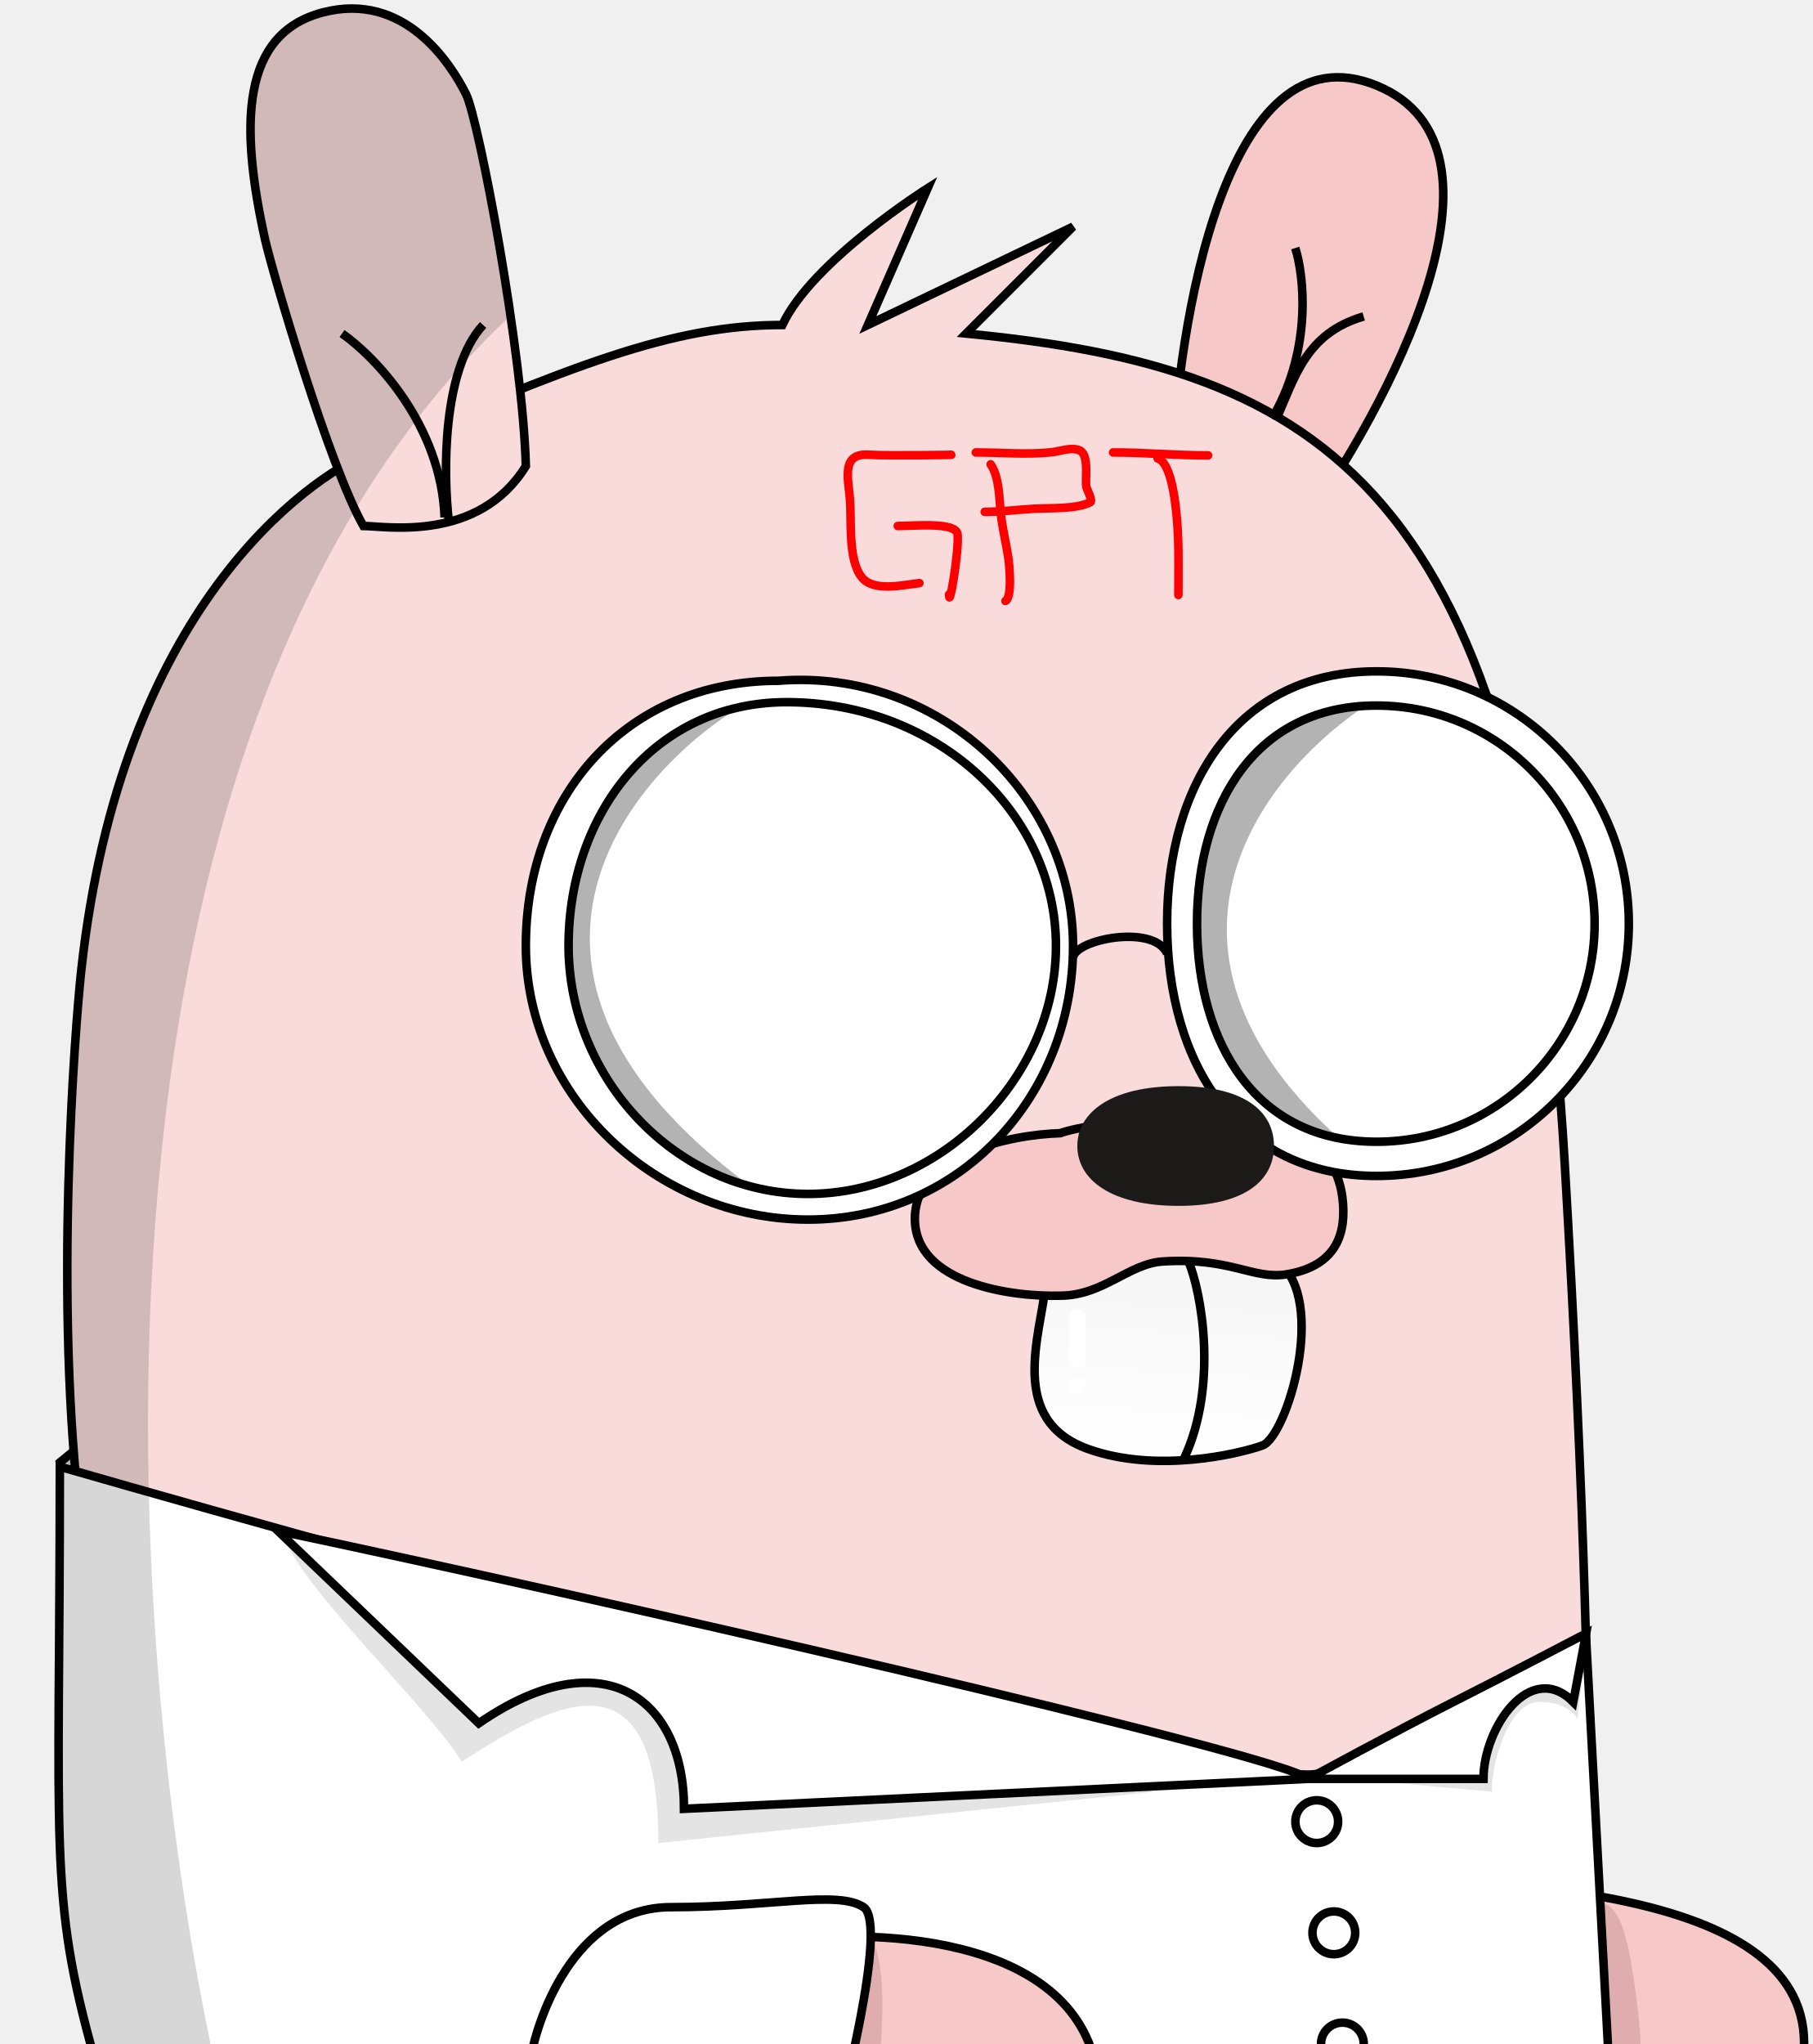
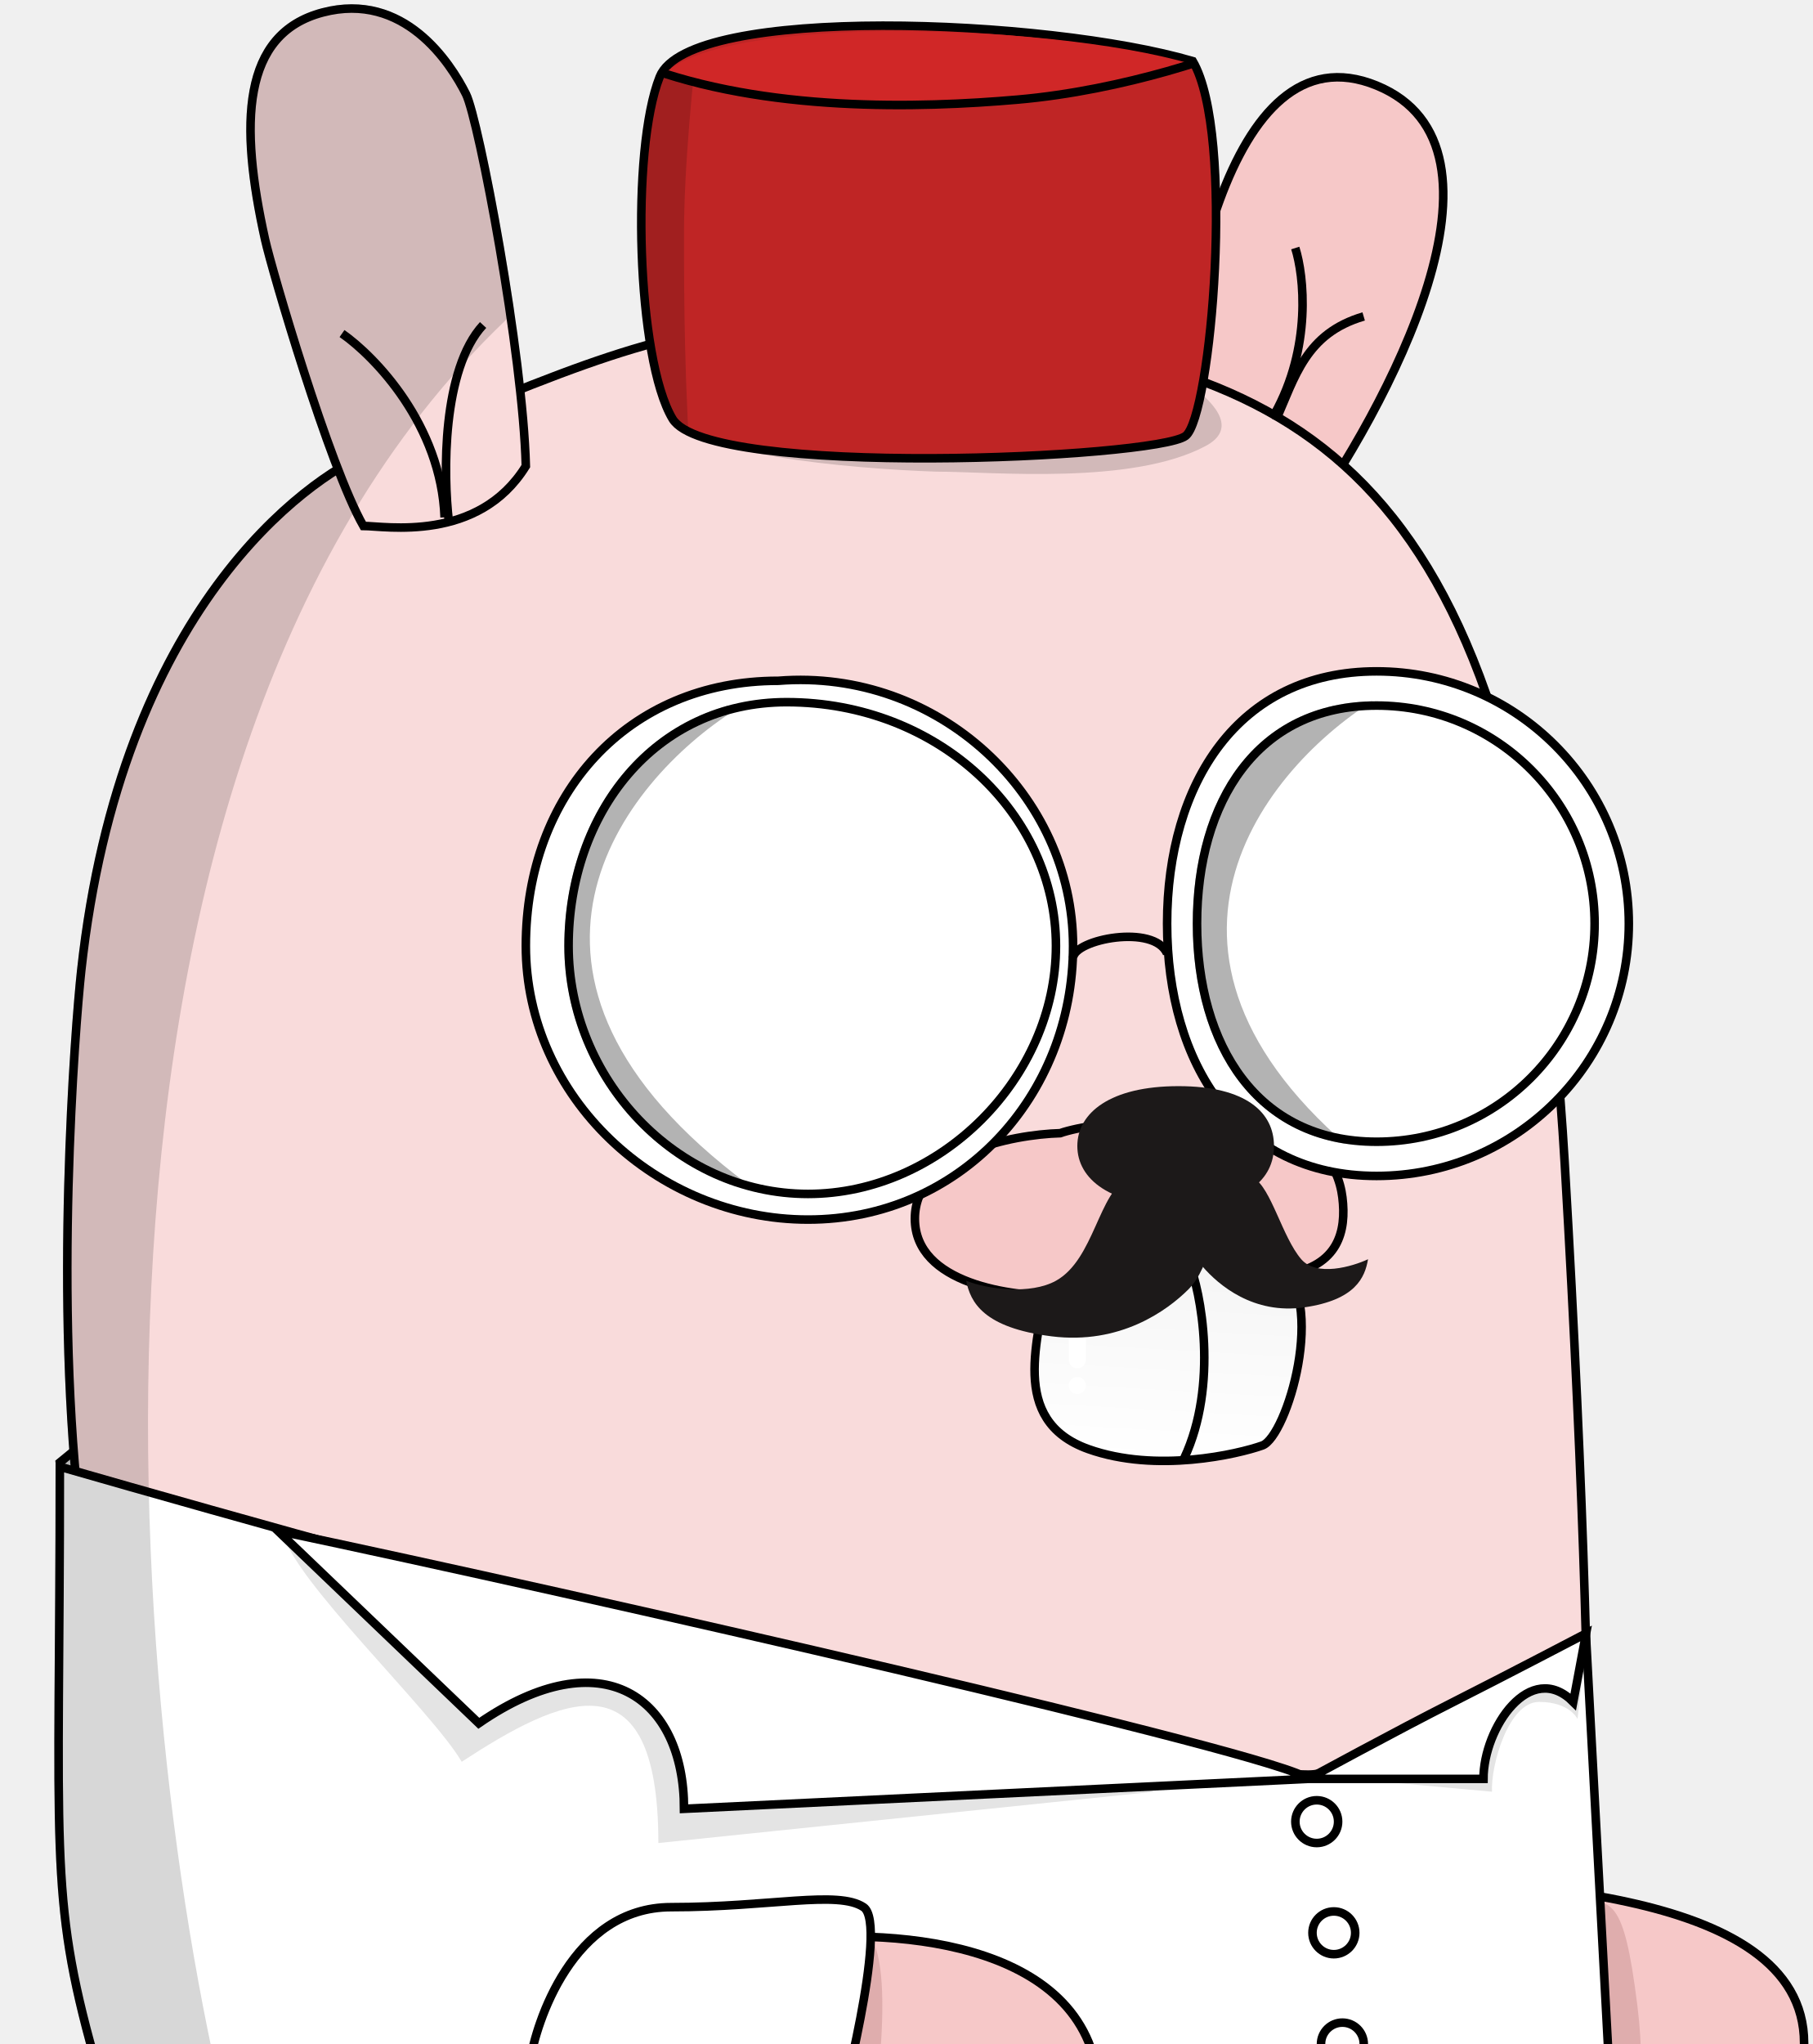
<svg xmlns="http://www.w3.org/2000/svg" width="212" height="239" viewBox="0 0 212 239" fill="none">
  <path d="M161 10C143.4 2.8 137.667 37.667 137 56L152 62C162.333 47.667 178.6 17.2 161 10Z" fill="#F6C8C8" stroke="black" />
  <path d="M211 238.908C211 220.271 174.216 220.13 156.088 219L145 249.073L186.184 257.545C194.456 259.098 211 257.545 211 238.908Z" fill="#F6C8C8" stroke="black" />
  <path d="M12.5 166.5L7 171L7.5 175L12.5 166.5Z" fill="#D9D9D9" stroke="black" />
  <path d="M191.5 234.5C189.904 221.73 188.5 222 183.951 222.45L178 231.115L179.984 243.825C184.117 249.409 194 254.5 191.5 234.5Z" fill="#DFADAD" />
  <path d="M91.5 38C78.5 38 66.788 42.805 43 53C36 56 14.141 71 9.5 113.5C8.794 119.962 6.217 152.562 9.5 178.5L63 286C100.333 285 176.6 282.5 183 280.5C189.4 278.5 186.167 257.667 183.5 245C185.667 247.333 187.655 215.5 183 136C178.345 56.5 154.5 43 113 39L125.5 26.5L101.5 38L108.5 22C108.5 22 95 30.5 91.5 38Z" fill="#F9DBDB" stroke="black" />
  <path d="M153 207.5C136.2 207.5 48.667 183.5 7 171.5C7 216.5 5.667 221.5 11 240.5L1.5 275.5L191 294L185.5 191.5C177.333 197 159.4 207.5 153 207.5Z" fill="white" stroke="black" />
  <path d="M54 206C50.5 200 34 184.5 33 179L73 192L135 209.5L77 215.5C77 193 65.5 198.5 54 206Z" fill="#E4E4E4" />
  <path d="M128.5 244C127.3 226.4 103 225.333 91 227L79.5 250L93.5 263.5C105.667 264.333 129.7 261.6 128.5 244Z" fill="#F6C8C8" stroke="black" />
  <path d="M103 239.5C104.19 222.862 99.754 224.122 95.951 225.277L90 233.943L91.984 246.652C96.117 252.237 101.81 256.138 103 239.5Z" fill="#DFADAD" />
  <path d="M174.5 209.5L158 208L168.5 202.5L178.5 196L185.5 192L184.5 201C184.5 201 183.6 199 180 199C176.4 199 174.333 206.5 174.5 209.5Z" fill="#E4E4E4" />
  <path d="M78.5 223C66.9 223 62.667 236.667 62 241L65 249.5L98 247.5C98 247.5 104 225 101 223C98 221 90.1 223 78.5 223Z" fill="white" stroke="black" />
  <path d="M56 201.5L32.5 179C67.333 186.333 150.2 205.2 153 208C153 208 163.295 202.387 170 199C176.002 195.968 185.5 191 185.5 191L184 199C179 194 173.5 202 173.5 208H153L80 211.5C80 198.5 70.5 191.5 56 201.5Z" fill="white" />
  <path d="M153 208L80 211.5C80 198.5 70.5 191.5 56 201.5L32.5 179C67.333 186.333 150.2 205.2 153 208ZM153 208H173.5C173.5 202 179 194 184 199L185.5 191C185.5 191 176.002 195.968 170 199C163.295 202.387 153 208 153 208Z" stroke="black" />
  <circle cx="154" cy="213" r="2.5" fill="#FFFEFE" stroke="black" />
  <circle cx="156" cy="226" r="2.5" fill="#FFFEFE" stroke="black" />
  <circle cx="157" cy="239" r="2.5" fill="#FFFEFE" stroke="black" />
  <path d="M61.5 54.5C55.931 63.5 45 61.5 42.5 61.5C38.5 54.5 31.79 31.553 31 28C28 14.5 28.241 3.958 37.741 1.458C47.241 -1.042 52.667 7.335 54.5 11C56 14 61.167 41.333 61.5 54.5Z" fill="#F9DBDB" stroke="black" />
  <path d="M52.5 61C51.833 55.5 51.7 43.2 56.5 38" stroke="black" />
  <path d="M40 39C43.833 41.667 51.6 49.7 52 60.5" stroke="black" />
  <path d="M149.211 49.154C151.467 44.094 152.699 38.992 159.489 37" stroke="black" />
  <path d="M151.489 29C152.511 32.209 153.451 40.595 149.039 48.468" stroke="black" />
-   <path d="M127.292 169.44C117.812 166.064 121.677 156.209 122.331 150.03C130.403 147.596 144.733 143.904 149.445 147.498C155.335 151.992 150.5 168 147.637 169.018C144.774 170.035 135.242 172.27 127.292 169.44Z" fill="url(#paint0_linear_35_207)" stroke="black" />
+   <path d="M127.292 169.44C117.812 166.064 121.677 156.209 122.331 150.03C130.403 147.596 144.733 143.904 149.445 147.498C155.335 151.992 150.5 168 147.637 169.018C144.774 170.035 135.242 172.27 127.292 169.44Z" fill="url(#paint0_linear_70_356)" stroke="black" />
  <path d="M107 142.5C107 134.9 118.333 132.667 124 132.5C125.833 131.833 131.213 130.924 138 130.5C154 129.5 156.566 136.527 157 140C157.5 144 156.5 148 150.5 149C146.554 149.658 144 147 136 147.5C132.008 147.75 129 151.5 124 151.5C118.333 151.667 107 150.1 107 142.5Z" fill="#F6C8C8" stroke="black" />
  <path d="M139 147.5C140.5 151 142.5 162 138.5 170.5" stroke="black" />
  <path d="M190.5 108C190.5 124.292 177.292 137.5 161 137.5C152.867 137.5 146.765 134.211 142.683 128.908C138.589 123.589 136.5 116.207 136.5 108C136.5 99.793 138.589 92.41 142.683 87.092C146.765 81.788 152.867 78.5 161 78.5C177.292 78.5 190.5 91.708 190.5 108Z" fill="white" stroke="black" />
  <path d="M186.5 108C186.5 122.083 175.083 133.5 161 133.5C153.973 133.5 148.746 130.66 145.263 126.082C141.767 121.488 140 115.104 140 108C140 100.896 141.767 94.512 145.263 89.918C148.746 85.34 153.973 82.5 161 82.5C175.083 82.5 186.5 93.917 186.5 108Z" fill="white" stroke="black" />
  <path d="M149 134C149 137.866 145.813 141 137.829 141C129.844 141 126 137.866 126 134C126 130.134 129.844 127 137.829 127C145.813 127 149 130.134 149 134Z" fill="#1C1919" />
  <path d="M91 79.603H91.02L91.039 79.602C109.755 78.124 125.5 92.952 125.5 110.603C125.5 128.297 112.153 142.603 94.5 142.603C76.807 142.603 61.5 128.257 61.5 110.603C61.5 92.897 73.359 79.603 91 79.603Z" fill="white" stroke="black" />
  <path d="M123.5 110.603C123.5 126.067 109.964 139.603 94.5 139.603C79.058 139.603 66.5 126.09 66.5 110.603C66.5 95.065 76.605 82.103 92 82.103C109.765 82.103 123.5 95.178 123.5 110.603Z" fill="white" stroke="black" />
  <path d="M125.5 112C125.667 109.833 135 108 136.5 111.5" stroke="black" />
  <circle cx="182" cy="109" r="2" fill="white" />
-   <mask id="mask0_35_207" style="mask-type:alpha" maskUnits="userSpaceOnUse" x="66" y="81" width="58" height="60">
+   <mask id="mask0_70_356" style="mask-type:alpha" maskUnits="userSpaceOnUse" x="66" y="81" width="58" height="60">
    <path d="M123.5 110.603C123.5 126.067 109.964 139.603 94.5 139.603C79.058 139.603 66.5 126.09 66.5 110.603C66.5 95.065 76.605 82.103 92 82.103C109.765 82.103 123.5 95.178 123.5 110.603Z" fill="white" stroke="black" />
  </mask>
-   <g mask="url(#mask0_35_207)">
+   <g mask="url(#mask0_70_356)">
    <path d="M87.5 138.5C54.7 114.1 72.833 91.333 86 83L80 73L47.5 93.5V145L87.5 138.5Z" fill="black" fill-opacity="0.3" />
  </g>
-   <mask id="mask1_35_207" style="mask-type:alpha" maskUnits="userSpaceOnUse" x="139" y="82" width="48" height="52">
+   <mask id="mask1_70_356" style="mask-type:alpha" maskUnits="userSpaceOnUse" x="139" y="82" width="48" height="52">
    <path d="M186.5 108C186.5 122.083 175.083 133.5 161 133.5C153.973 133.5 148.746 130.66 145.263 126.082C141.767 121.488 140 115.104 140 108C140 100.896 141.767 94.512 145.263 89.918C148.746 85.34 153.973 82.5 161 82.5C175.083 82.5 186.5 93.917 186.5 108Z" fill="white" stroke="black" />
  </mask>
-   <g mask="url(#mask1_35_207)">
+   <g mask="url(#mask1_70_356)">
    <path d="M162 137.5C129.2 113.1 147.333 90.333 160.5 82L154.5 72L122 92.5V144L162 137.5Z" fill="black" fill-opacity="0.3" />
  </g>
-   <path d="M125 154C125 153.448 125.448 153 126 153C126.552 153 127 153.448 127 154V159C127 159.552 126.552 160 126 160C125.448 160 125 159.552 125 159V154Z" fill="white" />
+   <path d="M125 154C125 153.448 125.448 153 126 153V153C126.552 153 127 153.448 127 154V159C127 159.552 126.552 160 126 160V160C125.448 160 125 159.552 125 159V154Z" fill="white" />
  <circle cx="126" cy="162" r="1" fill="white" />
-   <mask id="mask2_35_207" style="mask-type:alpha" maskUnits="userSpaceOnUse" x="0" y="0" width="212" height="295">
+   <mask id="mask2_70_356" style="mask-type:alpha" maskUnits="userSpaceOnUse" x="0" y="0" width="212" height="295">
    <path d="M161 10C143.4 2.8 137.667 37.667 137 56L152 62C162.333 47.667 178.6 17.2 161 10Z" fill="#F6C8C8" stroke="black" />
    <path d="M211 238.908C211 220.271 174.216 220.13 156.088 219L145 249.073L186.184 257.545C194.456 259.098 211 257.545 211 238.908Z" fill="#F6C8C8" stroke="black" />
    <path d="M12.5 166.5L7 171L7.5 175L12.5 166.5Z" fill="#D9D9D9" stroke="black" />
    <path d="M191.5 234.5C189.904 221.73 188.5 222 183.951 222.45L178 231.115L179.984 243.825C184.117 249.409 194 254.5 191.5 234.5Z" fill="#DFADAD" />
    <path d="M91.5 38C78.5 38 66.788 42.805 43 53C36 56 14.141 71 9.5 113.5C8.794 119.962 6.217 152.562 9.5 178.5L63 286C100.333 285 176.6 282.5 183 280.5C189.4 278.5 186.167 257.667 183.5 245C185.667 247.333 187.655 215.5 183 136C178.345 56.5 154.5 43 113 39L125.5 26.5L101.5 38L108.5 22C108.5 22 95 30.5 91.5 38Z" fill="#F9DBDB" stroke="black" />
    <path d="M153 207.5C136.2 207.5 48.667 183.5 7 171.5C7 216.5 5.667 221.5 11 240.5L1.5 275.5L191 294L185.5 191.5C177.333 197 159.4 207.5 153 207.5Z" fill="white" stroke="black" />
    <path d="M54 206C50.5 200 34 184.5 33 179L73 192L135 209.5L77 215.5C77 193 65.5 198.5 54 206Z" fill="#E4E4E4" />
    <path d="M128.5 244C127.3 226.4 103 225.333 91 227L79.5 250L93.5 263.5C105.667 264.333 129.7 261.6 128.5 244Z" fill="#F6C8C8" stroke="black" />
    <path d="M103 239.5C104.19 222.862 99.754 224.122 95.951 225.277L90 233.943L91.984 246.652C96.117 252.237 101.81 256.138 103 239.5Z" fill="#DFADAD" />
    <path d="M174.5 209.5L158 208L168.5 202.5L178.5 196L185.5 192L184.5 201C184.5 201 183.6 199 180 199C176.4 199 174.333 206.5 174.5 209.5Z" fill="#E4E4E4" />
    <path d="M78.5 223C66.9 223 62.667 236.667 62 241L65 249.5L98 247.5C98 247.5 104 225 101 223C98 221 90.1 223 78.5 223Z" fill="white" stroke="black" />
    <path d="M56 201.5L32.5 179C67.333 186.333 150.2 205.2 153 208C153 208 163.295 202.387 170 199C176.002 195.968 185.5 191 185.5 191L184 199C179 194 173.5 202 173.5 208H153L80 211.5C80 198.5 70.5 191.5 56 201.5Z" fill="white" />
    <path d="M153 208L80 211.5C80 198.5 70.5 191.5 56 201.5L32.5 179C67.333 186.333 150.2 205.2 153 208ZM153 208H173.5C173.5 202 179 194 184 199L185.5 191C185.5 191 176.002 195.968 170 199C163.295 202.387 153 208 153 208Z" stroke="black" />
    <circle cx="154" cy="213" r="2.5" fill="#FFFEFE" stroke="black" />
    <circle cx="156" cy="226" r="2.5" fill="#FFFEFE" stroke="black" />
    <circle cx="157" cy="239" r="2.5" fill="#FFFEFE" stroke="black" />
    <path d="M61.5 54.5C55.931 63.5 45 61.5 42.5 61.5C38.5 54.5 31.79 31.553 31 28C28 14.5 28.241 3.958 37.741 1.458C47.241 -1.042 52.667 7.335 54.5 11C56 14 61.167 41.333 61.5 54.5Z" fill="#F9DBDB" stroke="black" />
    <path d="M52.5 61C51.833 55.5 51.7 43.2 56.5 38" stroke="black" />
    <path d="M40 39C43.833 41.667 51.6 49.7 52 60.5" stroke="black" />
    <path d="M149.211 49.154C151.467 44.094 152.699 38.992 159.489 37" stroke="black" />
    <path d="M151.489 29C152.511 32.209 153.451 40.595 149.039 48.468" stroke="black" />
-     <path d="M127.292 169.44C117.812 166.064 121.677 156.209 122.331 150.03C130.403 147.596 144.733 143.904 149.445 147.498C155.335 151.992 150.5 168 147.637 169.018C144.774 170.035 135.242 172.27 127.292 169.44Z" fill="url(#paint1_linear_35_207)" stroke="black" />
+     <path d="M127.292 169.44C117.812 166.064 121.677 156.209 122.331 150.03C130.403 147.596 144.733 143.904 149.445 147.498C155.335 151.992 150.5 168 147.637 169.018C144.774 170.035 135.242 172.27 127.292 169.44Z" fill="url(#paint1_linear_70_356)" stroke="black" />
    <path d="M107 142.5C107 134.9 118.333 132.667 124 132.5C125.833 131.833 131.213 130.924 138 130.5C154 129.5 156.566 136.527 157 140C157.5 144 156.5 148 150.5 149C146.554 149.658 144 147 136 147.5C132.008 147.75 129 151.5 124 151.5C118.333 151.667 107 150.1 107 142.5Z" fill="#F6C8C8" stroke="black" />
    <path d="M139 147.5C140.5 151 142.5 162 138.5 170.5" stroke="black" />
    <path d="M190.5 108C190.5 124.292 177.292 137.5 161 137.5C152.867 137.5 146.765 134.211 142.683 128.908C138.589 123.589 136.5 116.207 136.5 108C136.5 99.793 138.589 92.41 142.683 87.092C146.765 81.788 152.867 78.5 161 78.5C177.292 78.5 190.5 91.708 190.5 108Z" fill="white" stroke="black" />
    <path d="M186.5 108C186.5 122.083 175.083 133.5 161 133.5C153.973 133.5 148.746 130.66 145.263 126.082C141.767 121.488 140 115.104 140 108C140 100.896 141.767 94.512 145.263 89.918C148.746 85.34 153.973 82.5 161 82.5C175.083 82.5 186.5 93.917 186.5 108Z" fill="white" stroke="black" />
    <path d="M149 134C149 137.866 145.813 141 137.829 141C129.844 141 126 137.866 126 134C126 130.134 129.844 127 137.829 127C145.813 127 149 130.134 149 134Z" fill="#1C1919" />
    <path d="M91 79.603H91.02L91.039 79.602C109.755 78.124 125.5 92.952 125.5 110.603C125.5 128.297 112.153 142.603 94.5 142.603C76.807 142.603 61.5 128.257 61.5 110.603C61.5 92.897 73.359 79.603 91 79.603Z" fill="white" stroke="black" />
    <path d="M123.5 110.603C123.5 126.067 109.964 139.603 94.5 139.603C79.058 139.603 66.5 126.09 66.5 110.603C66.5 95.065 76.605 82.103 92 82.103C109.765 82.103 123.5 95.178 123.5 110.603Z" fill="white" stroke="black" />
    <path d="M125.5 112C125.667 109.833 135 108 136.5 111.5" stroke="black" />
    <circle cx="182" cy="109" r="2" fill="white" />
    <circle cx="113.603" cy="111.603" r="7.603" fill="black" />
    <circle cx="117.534" cy="109.534" r="2.534" fill="white" />
    <circle cx="177.603" cy="109.603" r="7.603" fill="black" />
    <circle cx="181.534" cy="107.534" r="2.534" fill="white" />
-     <mask id="mask3_35_207" style="mask-type:alpha" maskUnits="userSpaceOnUse" x="66" y="81" width="58" height="60">
+     <mask id="mask3_70_356" style="mask-type:alpha" maskUnits="userSpaceOnUse" x="66" y="81" width="58" height="60">
      <path d="M123.5 110.603C123.5 126.067 109.964 139.603 94.5 139.603C79.058 139.603 66.5 126.09 66.5 110.603C66.5 95.065 76.605 82.103 92 82.103C109.765 82.103 123.5 95.178 123.5 110.603Z" fill="white" stroke="black" />
    </mask>
-     <g mask="url(#mask3_35_207)">
+     <g mask="url(#mask3_70_356)">
      <path d="M87.5 138.5C54.7 114.1 72.833 91.333 86 83L80 73L47.5 93.5V145L87.5 138.5Z" fill="black" fill-opacity="0.3" />
    </g>
-     <mask id="mask4_35_207" style="mask-type:alpha" maskUnits="userSpaceOnUse" x="139" y="82" width="48" height="52">
+     <mask id="mask4_70_356" style="mask-type:alpha" maskUnits="userSpaceOnUse" x="139" y="82" width="48" height="52">
      <path d="M186.5 108C186.5 122.083 175.083 133.5 161 133.5C153.973 133.5 148.746 130.66 145.263 126.082C141.767 121.488 140 115.104 140 108C140 100.896 141.767 94.512 145.263 89.918C148.746 85.34 153.973 82.5 161 82.5C175.083 82.5 186.5 93.917 186.5 108Z" fill="white" stroke="black" />
    </mask>
-     <g mask="url(#mask4_35_207)">
+     <g mask="url(#mask4_70_356)">
      <path d="M162 137.5C129.2 113.1 143.833 89.333 157 81L154.5 72L122 92.5V144L162 137.5Z" fill="black" fill-opacity="0.3" />
    </g>
-     <path d="M125 154C125 153.448 125.448 153 126 153C126.552 153 127 153.448 127 154V159C127 159.552 126.552 160 126 160C125.448 160 125 159.552 125 159V154Z" fill="white" />
+     <path d="M125 154C125 153.448 125.448 153 126 153V153C126.552 153 127 153.448 127 154V159C127 159.552 126.552 160 126 160V160C125.448 160 125 159.552 125 159V154Z" fill="white" />
    <circle cx="126" cy="162" r="1" fill="white" />
  </mask>
-   <g mask="url(#mask2_35_207)">
+   <g mask="url(#mask2_70_356)">
    <path d="M69 29.215C5 75.615 13.667 192.549 26 245.215L-45 264.215V62.215L-20 -12.785C36.333 -18.118 133 -17.185 69 29.215Z" fill="black" fill-opacity="0.16" />
  </g>
-   <path d="M111 53.173C112.955 53.173 103.613 53.315 101.664 53.173C98.475 52.94 99.139 55.632 99.387 58.188C99.635 60.739 99.115 65.372 100.776 67.486C102.166 69.255 105.643 68.39 107.528 68.18" stroke="#FF0000" stroke-linecap="round" />
-   <path d="M105 61.5C107 61.5 111.869 61 112 62.5C112.172 64.473 111 71.481 111 69.5" stroke="#FF0000" stroke-linecap="round" />
-   <path d="M114.125 52.903C117.037 52.903 120.068 53.188 122.96 52.883C123.973 52.777 125.19 52.265 126.201 52.633C127.433 53.081 126.886 55.917 127.049 56.915C127.092 57.173 127.843 58.563 127.512 58.728C125.864 59.552 122.847 59.383 121.031 59.481C119.061 59.587 117.158 59.847 115.167 59.847" stroke="#FF0000" stroke-linecap="round" />
-   <path d="M115.861 54.292C116.907 55.802 116.859 58.385 117.057 60.137C117.253 61.875 117.663 63.489 117.925 65.191C118.048 65.992 118.417 69.854 117.597 70.264" stroke="#FF0000" stroke-linecap="round" />
-   <path d="M130.181 52.903C133.848 52.903 137.587 53.25 141.292 53.25" stroke="#FF0000" stroke-linecap="round" />
-   <path d="M135.389 53.597C137.483 54.225 137.787 62.066 137.819 64.091C137.849 65.916 137.819 67.744 137.819 69.569" stroke="#FF0000" stroke-linecap="round" />
+   <path d="M123.5 149.755C120.533 151.404 115.5 150.755 113 149.755C113.5 152.255 115 155.255 123 156.255C131 157.255 136.5 153.255 139 150.755C141.5 148.255 143 141.755 141 138.755C139.76 136.895 135.083 136.434 132 137.755C128.5 139.256 128 147.256 123.5 149.755Z" fill="#1C1919" />
+   <path d="M152.19 147.24C153.975 149.316 158.141 148.105 160 147.24C159.628 149.403 158.512 151.999 152.562 152.864C146.612 153.729 142.521 150.268 140.662 148.105C138.802 145.942 138.43 141.182 139.918 138.587C140.84 136.977 144.381 136.423 146.612 137.721C148.675 138.921 149.959 144.644 152.19 147.24Z" fill="#1C1919" />
+   <path d="M141.006 52.149C148.006 48.415 133.506 41.149 127.506 38.649C121.673 38.649 111.806 39.649 111.006 39.649C110.006 39.649 80.506 43.149 80.006 48.649C79.606 53.049 99.506 54.815 109.506 55.149C116.173 55.149 132.353 56.763 141.006 52.149Z" fill="black" fill-opacity="0.16" />
+   <path d="M78.659 48.977C74.46 41.977 73.76 17.477 77.159 8.977C80.559 0.477 122.5 2.149 139.5 7.149C144.5 15.649 141.659 48.727 138.659 50.977C135.159 53.602 82.859 55.977 78.659 48.977Z" fill="#BF2525" stroke="black" />
+   <mask id="mask5_70_356" style="mask-type:alpha" maskUnits="userSpaceOnUse" x="75" y="3" width="69" height="51">
+     <path d="M78.659 49.067C74.46 42.205 73.76 18.186 77.159 9.853C80.559 1.519 122.659 2.5 139.659 7.402C144.659 15.735 141.659 48.822 138.659 51.028C135.159 53.602 82.859 55.93 78.659 49.067Z" fill="#69182E" />
+     <mask id="mask6_70_356" style="mask-type:alpha" maskUnits="userSpaceOnUse" x="75" y="3" width="69" height="50">
+       <path d="M78.659 49.067C75.659 44.165 73.76 18.186 77.159 9.853C80.559 1.519 122.659 2.5 139.659 7.402C144.659 15.735 145.659 34.362 139.659 50.538C135.659 53.479 81.659 53.969 78.659 49.067Z" fill="#A30707" />
+     </mask>
+     <g mask="url(#mask6_70_356)">
+       <path d="M117.659 12.303C106.282 12.303 87.659 13.284 73.159 7.892C73.159 1.519 78.459 -2.892 79.659 -2.892C80.859 -2.892 101.993 -3.873 114.159 -3.873L144.659 5.931C137.159 8.872 123.659 12.303 117.659 12.303Z" fill="#AE3939" />
+     </g>
+   </mask>
+   <g mask="url(#mask5_70_356)">
+     <path d="M65 24.727C67 40.903 82.028 72.652 81 58.549C80 44.824 80 34.53 80 27.177C80 19.825 81 9.041 82 1.198L71.785 0.018L65 24.727Z" fill="black" fill-opacity="0.16" />
+   </g>
+   <mask id="mask7_70_356" style="mask-type:alpha" maskUnits="userSpaceOnUse" x="75" y="3" width="69" height="51">
+     <path d="M78.311 49.977C75.311 44.977 73.411 18.477 76.811 9.977C80.211 1.477 122.311 2.477 139.311 7.477C144.311 15.977 145.311 34.977 139.311 51.477C135.311 54.477 81.311 54.977 78.311 49.977Z" fill="#A30707" />
+   </mask>
+   <g mask="url(#mask7_70_356)">
+     <path d="M119 11.649C107.5 12.649 89.5 13.149 75 7.649C75 1.149 80.3 -3.351 81.5 -3.351C82.7 -3.351 103.833 -4.351 116 -4.351L147.689 4.32C143.689 6.32 131.5 10.562 119 11.649Z" fill="#D02727" stroke="black" />
+   </g>
  <defs>
-     <linearGradient id="paint0_linear_35_207" x1="140.5" y1="145" x2="139" y2="171" gradientUnits="userSpaceOnUse">
+     <linearGradient id="paint0_linear_70_356" x1="140.5" y1="145" x2="139" y2="171" gradientUnits="userSpaceOnUse">
      <stop stop-color="#F4F4F4" />
      <stop offset="1" stop-color="white" />
    </linearGradient>
-     <linearGradient id="paint1_linear_35_207" x1="140.5" y1="145" x2="139" y2="171" gradientUnits="userSpaceOnUse">
+     <linearGradient id="paint1_linear_70_356" x1="140.5" y1="145" x2="139" y2="171" gradientUnits="userSpaceOnUse">
      <stop stop-color="#F4F4F4" />
      <stop offset="1" stop-color="white" />
    </linearGradient>
  </defs>
</svg>
